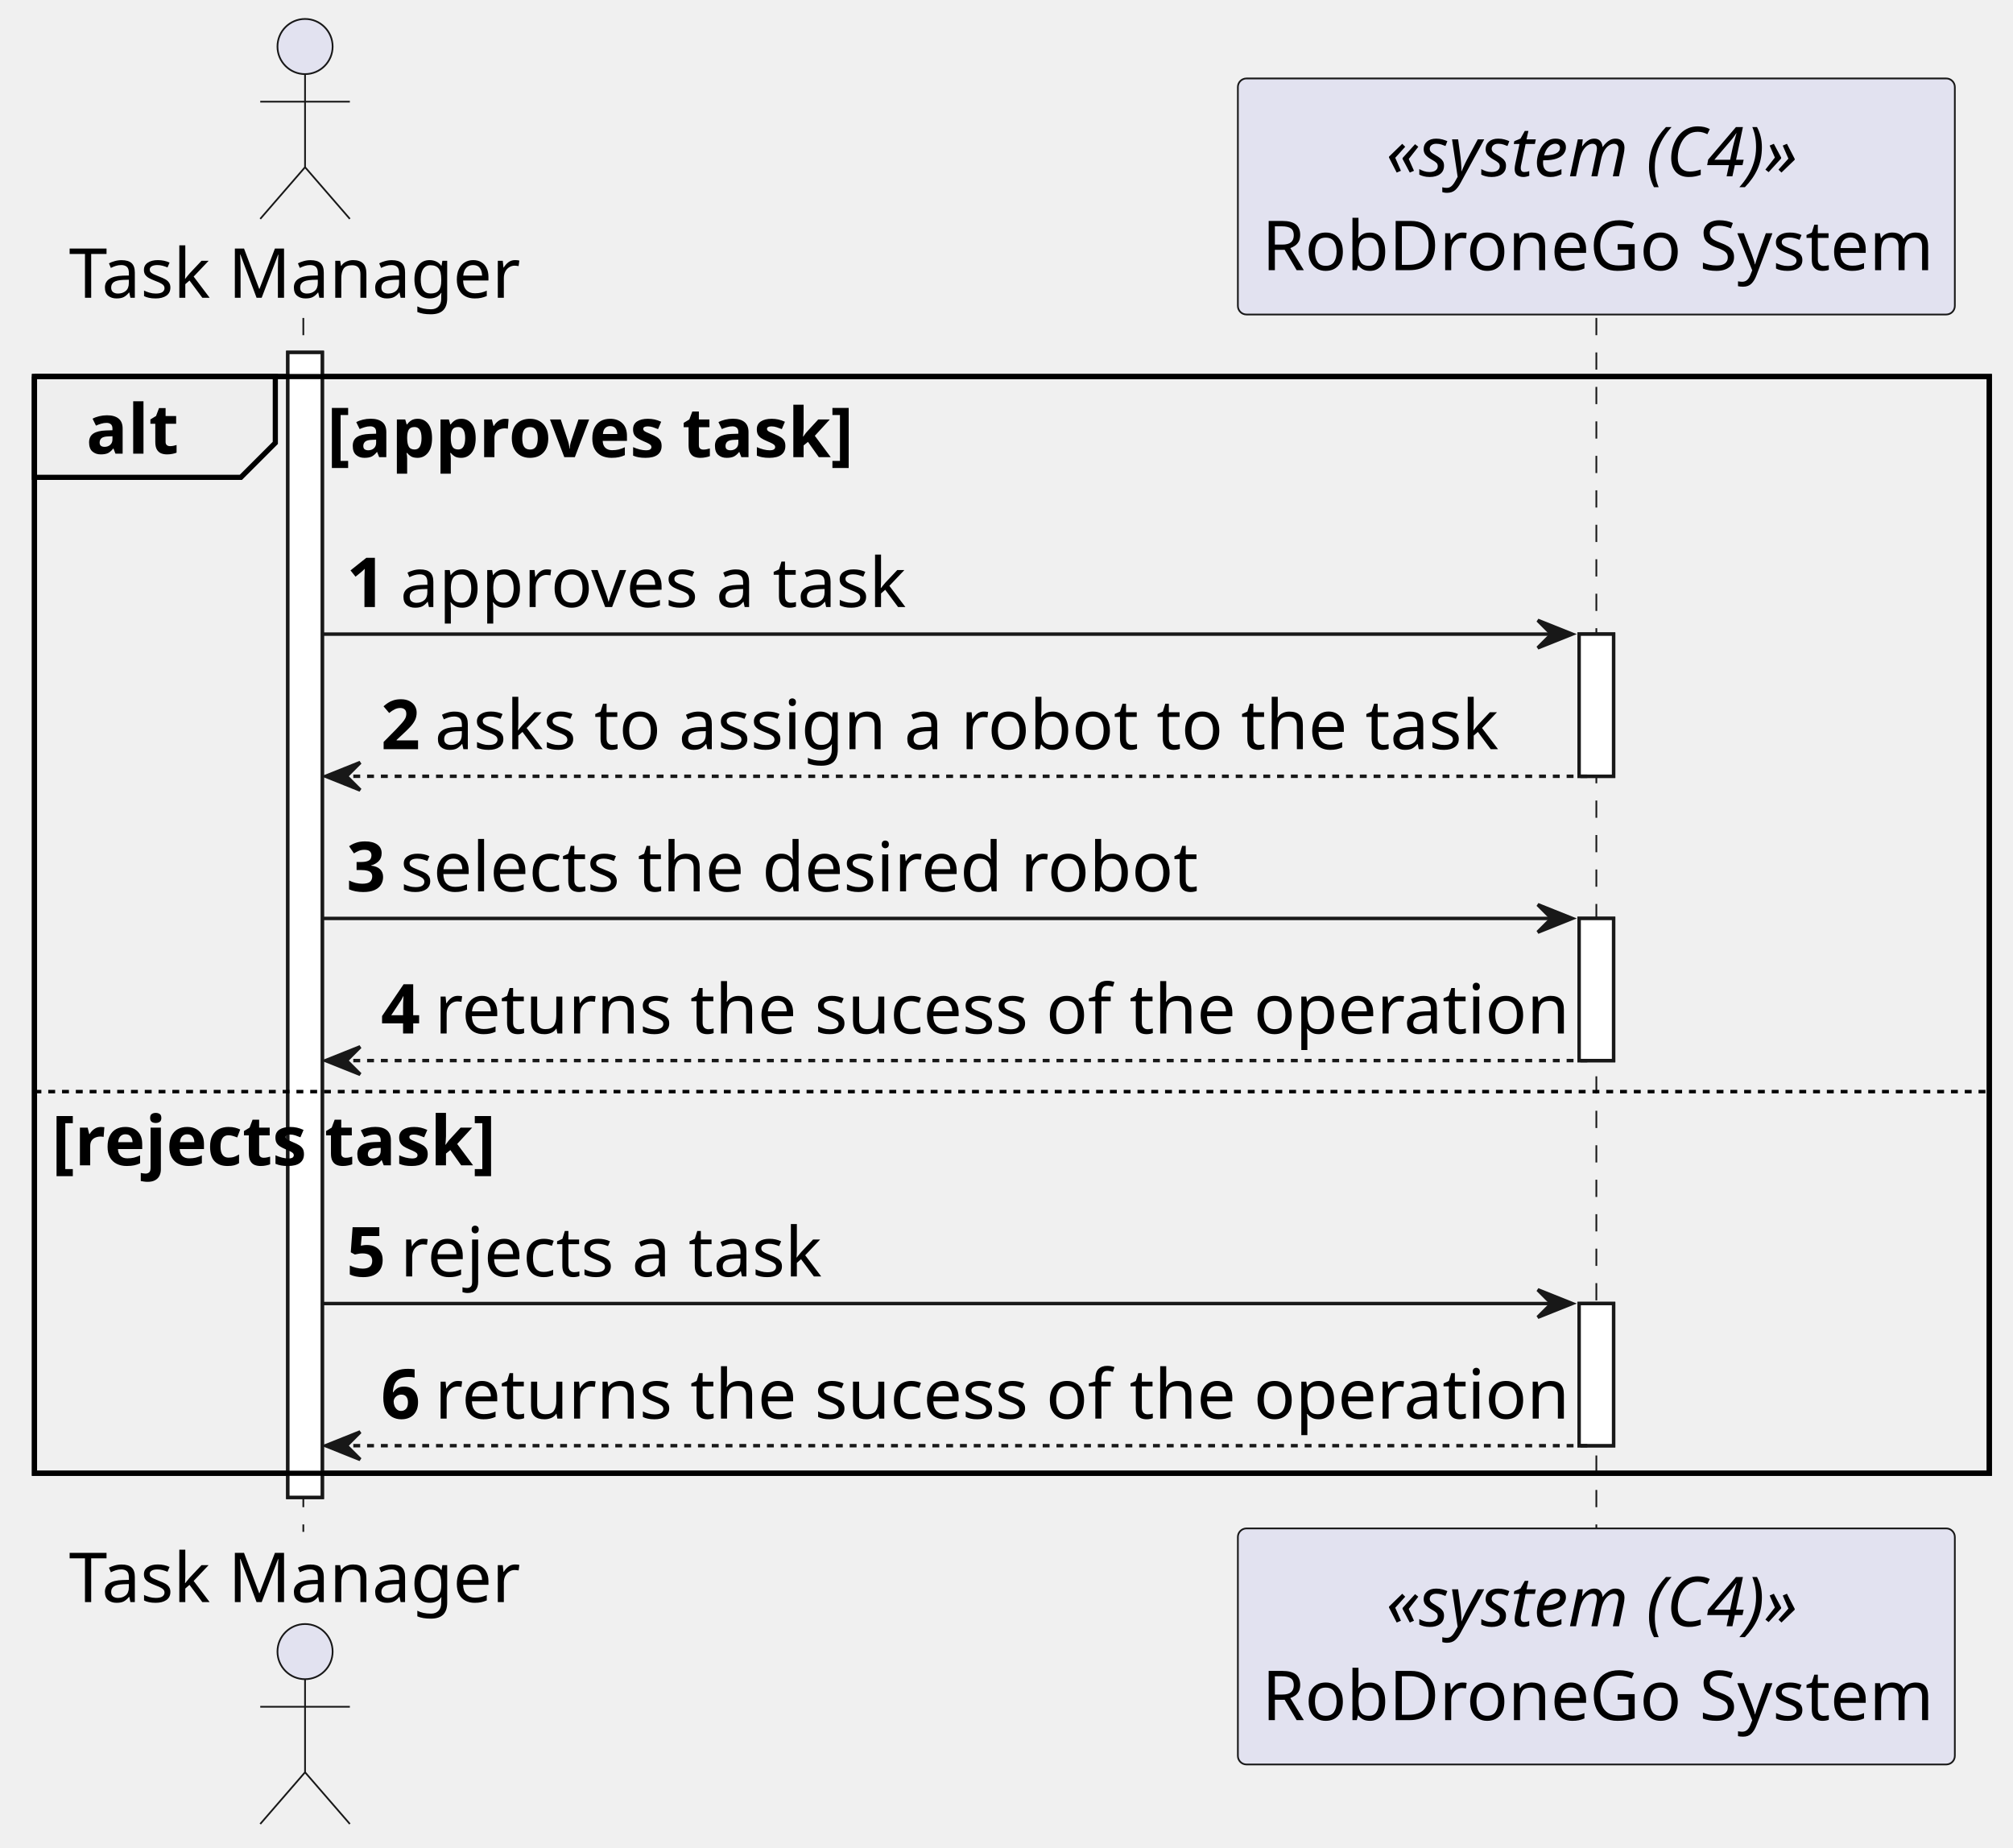
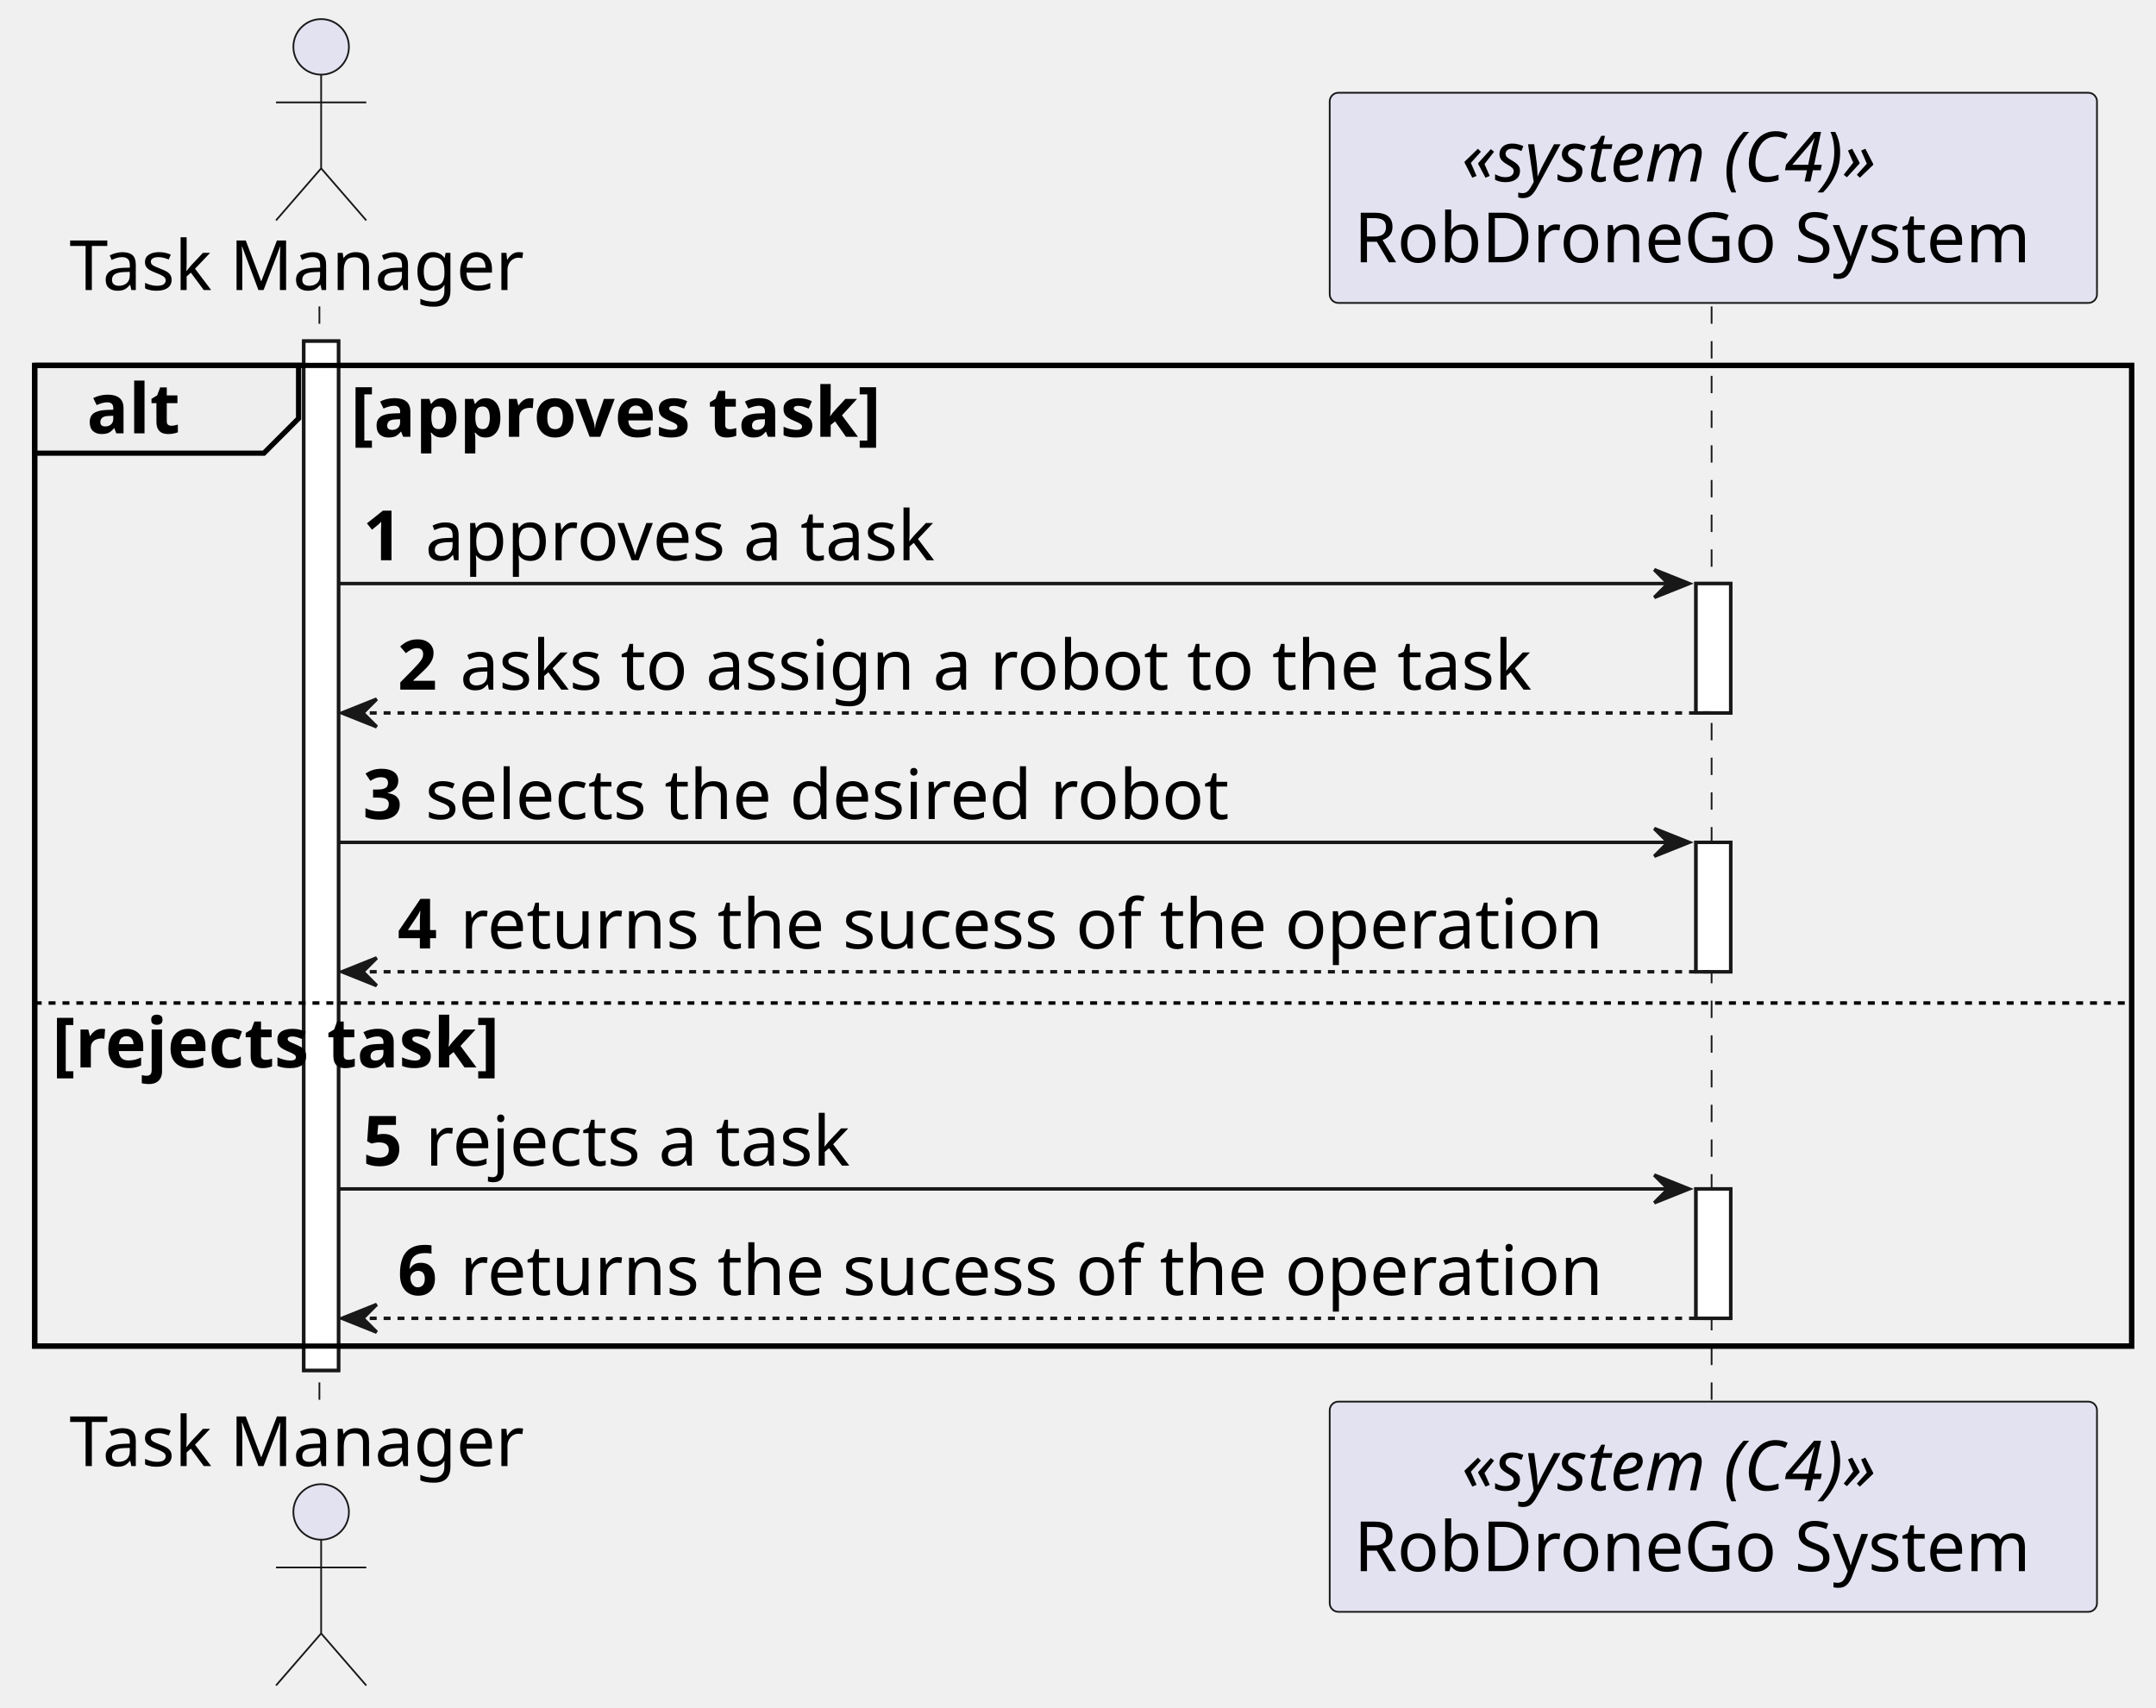
- <svg xmlns="http://www.w3.org/2000/svg" contentStyleType="text/css" height="536px" preserveAspectRatio="none" style="width:584px;height:536px;background:#FFFFFF;" version="1.1" viewBox="0 0 584 536" width="584px" zoomAndPan="magnify">
+ <svg xmlns="http://www.w3.org/2000/svg" contentStyleType="text/css" height="492px" preserveAspectRatio="none" style="width:621px;height:492px;background:#FFFFFF;" version="1.1" viewBox="0 0 621 492" width="621px" zoomAndPan="magnify">
  <defs />
  <g>
-     <rect fill="#FFFFFF" height="332.16" style="stroke:#181818;stroke-width:1.0;" width="10" x="83.5" y="102.24" />
-     <rect fill="#FFFFFF" height="41.24" style="stroke:#181818;stroke-width:1.0;" width="10" x="458.125" y="183.96" />
-     <rect fill="#FFFFFF" height="41.24" style="stroke:#181818;stroke-width:1.0;" width="10" x="458.125" y="266.44" />
-     <rect fill="#FFFFFF" height="41.24" style="stroke:#181818;stroke-width:1.0;" width="10" x="458.125" y="378.16" />
-     <rect fill="none" height="318.16" style="stroke:#000000;stroke-width:1.5;" width="567.125" x="10" y="109.24" />
-     <line style="stroke:#181818;stroke-width:0.5;stroke-dasharray:5.0,5.0;" x1="88" x2="88" y1="92.24" y2="444.4" />
-     <line style="stroke:#181818;stroke-width:0.5;stroke-dasharray:5.0,5.0;" x1="463.125" x2="463.125" y1="92.24" y2="444.4" />
-     <text fill="#000000" font-family="sans-serif" font-size="20" lengthAdjust="spacing" textLength="131" x="20" y="86.38">Task Manager</text>
-     <ellipse cx="88.5" cy="13.5" fill="#E2E2F0" rx="8" ry="8" style="stroke:#181818;stroke-width:0.5;" />
-     <path d="M88.5,21.5 L88.5,48.5 M75.5,29.5 L101.5,29.5 M88.5,48.5 L75.5,63.5 M88.5,48.5 L101.5,63.5 " fill="none" style="stroke:#181818;stroke-width:0.5;" />
-     <text fill="#000000" font-family="sans-serif" font-size="20" lengthAdjust="spacing" textLength="131" x="20" y="464.78">Task Manager</text>
-     <ellipse cx="88.5" cy="479.14" fill="#E2E2F0" rx="8" ry="8" style="stroke:#181818;stroke-width:0.5;" />
-     <path d="M88.5,487.14 L88.5,514.14 M75.5,495.14 L101.5,495.14 M88.5,514.14 L75.5,529.14 M88.5,514.14 L101.5,529.14 " fill="none" style="stroke:#181818;stroke-width:0.5;" />
-     <rect fill="#E2E2F0" height="68.48" rx="2.5" ry="2.5" style="stroke:#181818;stroke-width:0.5;" width="208" x="359.125" y="22.76" />
-     <text fill="#000000" font-family="sans-serif" font-size="20" font-style="italic" lengthAdjust="spacing" textLength="122" x="402.125" y="51.14">«system (C4)»</text>
-     <text fill="#000000" font-family="sans-serif" font-size="20" lengthAdjust="spacing" textLength="194" x="366.125" y="78.38">RobDroneGo System</text>
-     <rect fill="#E2E2F0" height="68.48" rx="2.5" ry="2.5" style="stroke:#181818;stroke-width:0.5;" width="208" x="359.125" y="443.4" />
-     <text fill="#000000" font-family="sans-serif" font-size="20" font-style="italic" lengthAdjust="spacing" textLength="122" x="402.125" y="471.78">«system (C4)»</text>
-     <text fill="#000000" font-family="sans-serif" font-size="20" lengthAdjust="spacing" textLength="194" x="366.125" y="499.02">RobDroneGo System</text>
-     <rect fill="#FFFFFF" height="332.16" style="stroke:#181818;stroke-width:1.0;" width="10" x="83.5" y="102.24" />
-     <rect fill="#FFFFFF" height="41.24" style="stroke:#181818;stroke-width:1.0;" width="10" x="458.125" y="183.96" />
-     <rect fill="#FFFFFF" height="41.24" style="stroke:#181818;stroke-width:1.0;" width="10" x="458.125" y="266.44" />
-     <rect fill="#FFFFFF" height="41.24" style="stroke:#181818;stroke-width:1.0;" width="10" x="458.125" y="378.16" />
-     <path d="M10,109.24 L79.875,109.24 L79.875,128.48 L69.875,138.48 L10,138.48 L10,109.24 " fill="#EEEEEE" style="stroke:#000000;stroke-width:1.5;" />
-     <rect fill="none" height="318.16" style="stroke:#000000;stroke-width:1.5;" width="567.125" x="10" y="109.24" />
-     <text fill="#000000" font-family="sans-serif" font-size="20" font-weight="bold" lengthAdjust="spacing" textLength="24.875" x="25" y="131.62">alt</text>
-     <text fill="#000000" font-family="sans-serif" font-size="20" font-weight="bold" lengthAdjust="spacing" textLength="152.75" x="94.875" y="132.62">[approves task]</text>
-     <polygon fill="#181818" points="446.125,179.96,456.125,183.96,446.125,187.96,450.125,183.96" style="stroke:#181818;stroke-width:1.0;" />
-     <line style="stroke:#181818;stroke-width:1.0;" x1="93.5" x2="452.125" y1="183.96" y2="183.96" />
-     <text fill="#000000" font-family="sans-serif" font-size="20" font-weight="bold" lengthAdjust="spacing" textLength="11.625" x="100.5" y="176.1">1</text>
-     <text fill="#000000" font-family="sans-serif" font-size="20" lengthAdjust="spacing" textLength="146" x="116.125" y="176.1">approves a task</text>
-     <polygon fill="#181818" points="104.5,221.2,94.5,225.2,104.5,229.2,100.5,225.2" style="stroke:#181818;stroke-width:1.0;" />
-     <line style="stroke:#181818;stroke-width:1.0;stroke-dasharray:2.0,2.0;" x1="98.5" x2="462.125" y1="225.2" y2="225.2" />
-     <text fill="#000000" font-family="sans-serif" font-size="20" font-weight="bold" lengthAdjust="spacing" textLength="11.625" x="110.5" y="217.34">2</text>
-     <text fill="#000000" font-family="sans-serif" font-size="20" lengthAdjust="spacing" textLength="306" x="126.125" y="217.34">asks to assign a robot to the task</text>
-     <polygon fill="#181818" points="446.125,262.44,456.125,266.44,446.125,270.44,450.125,266.44" style="stroke:#181818;stroke-width:1.0;" />
-     <line style="stroke:#181818;stroke-width:1.0;" x1="93.5" x2="452.125" y1="266.44" y2="266.44" />
-     <text fill="#000000" font-family="sans-serif" font-size="20" font-weight="bold" lengthAdjust="spacing" textLength="11.625" x="100.5" y="258.58">3</text>
-     <text fill="#000000" font-family="sans-serif" font-size="20" lengthAdjust="spacing" textLength="229" x="116.125" y="258.58">selects the desired robot</text>
-     <polygon fill="#181818" points="104.5,303.68,94.5,307.68,104.5,311.68,100.5,307.68" style="stroke:#181818;stroke-width:1.0;" />
-     <line style="stroke:#181818;stroke-width:1.0;stroke-dasharray:2.0,2.0;" x1="98.5" x2="462.125" y1="307.68" y2="307.68" />
-     <text fill="#000000" font-family="sans-serif" font-size="20" font-weight="bold" lengthAdjust="spacing" textLength="11.625" x="110.5" y="299.82">4</text>
-     <text fill="#000000" font-family="sans-serif" font-size="20" lengthAdjust="spacing" textLength="325" x="126.125" y="299.82">returns the sucess of the operation</text>
-     <line style="stroke:#000000;stroke-width:1.0;stroke-dasharray:2.0,2.0;" x1="10" x2="577.125" y1="316.68" y2="316.68" />
-     <text fill="#000000" font-family="sans-serif" font-size="20" font-weight="bold" lengthAdjust="spacing" textLength="128.125" x="15" y="338.06">[rejects task]</text>
-     <polygon fill="#181818" points="446.125,374.16,456.125,378.16,446.125,382.16,450.125,378.16" style="stroke:#181818;stroke-width:1.0;" />
-     <line style="stroke:#181818;stroke-width:1.0;" x1="93.5" x2="452.125" y1="378.16" y2="378.16" />
-     <text fill="#000000" font-family="sans-serif" font-size="20" font-weight="bold" lengthAdjust="spacing" textLength="11.625" x="100.5" y="370.3">5</text>
-     <text fill="#000000" font-family="sans-serif" font-size="20" lengthAdjust="spacing" textLength="122" x="116.125" y="370.3">rejects a task</text>
-     <polygon fill="#181818" points="104.5,415.4,94.5,419.4,104.5,423.4,100.5,419.4" style="stroke:#181818;stroke-width:1.0;" />
-     <line style="stroke:#181818;stroke-width:1.0;stroke-dasharray:2.0,2.0;" x1="98.5" x2="462.125" y1="419.4" y2="419.4" />
-     <text fill="#000000" font-family="sans-serif" font-size="20" font-weight="bold" lengthAdjust="spacing" textLength="11.625" x="110.5" y="411.54">6</text>
-     <text fill="#000000" font-family="sans-serif" font-size="20" lengthAdjust="spacing" textLength="325" x="126.125" y="411.54">returns the sucess of the operation</text>
+     <rect fill="#FFFFFF" height="296.531" style="stroke:#181818;stroke-width:1.0;" width="10" x="87.5" y="98.281" />
+     <rect fill="#FFFFFF" height="37.281" style="stroke:#181818;stroke-width:1.0;" width="10" x="488.5" y="168.125" />
+     <rect fill="#FFFFFF" height="37.281" style="stroke:#181818;stroke-width:1.0;" width="10" x="488.5" y="242.688" />
+     <rect fill="#FFFFFF" height="37.281" style="stroke:#181818;stroke-width:1.0;" width="10" x="488.5" y="342.531" />
+     <rect fill="none" height="282.531" style="stroke:#000000;stroke-width:1.5;" width="604" x="10" y="105.281" />
+     <line style="stroke:#181818;stroke-width:0.5;stroke-dasharray:5.0,5.0;" x1="92" x2="92" y1="88.281" y2="404.812" />
+     <line style="stroke:#181818;stroke-width:0.5;stroke-dasharray:5.0,5.0;" x1="493" x2="493" y1="88.281" y2="404.812" />
+     <text fill="#000000" font-family="sans-serif" font-size="20" lengthAdjust="spacing" textLength="139" x="20" y="83.564">Task Manager</text>
+     <ellipse cx="92.5" cy="13.5" fill="#E2E2F0" rx="8" ry="8" style="stroke:#181818;stroke-width:0.5;" />
+     <path d="M92.5,21.5 L92.5,48.5 M79.5,29.5 L105.5,29.5 M92.5,48.5 L79.5,63.5 M92.5,48.5 L105.5,63.5 " fill="none" style="stroke:#181818;stroke-width:0.5;" />
+     <text fill="#000000" font-family="sans-serif" font-size="20" lengthAdjust="spacing" textLength="139" x="20" y="422.377">Task Manager</text>
+     <ellipse cx="92.5" cy="435.594" fill="#E2E2F0" rx="8" ry="8" style="stroke:#181818;stroke-width:0.5;" />
+     <path d="M92.5,443.594 L92.5,470.594 M79.5,451.594 L105.5,451.594 M92.5,470.594 L79.5,485.594 M92.5,470.594 L105.5,485.594 " fill="none" style="stroke:#181818;stroke-width:0.5;" />
+     <rect fill="#E2E2F0" height="60.562" rx="2.5" ry="2.5" style="stroke:#181818;stroke-width:0.5;" width="221" x="383" y="26.719" />
+     <text fill="#000000" font-family="sans-serif" font-size="20" font-style="italic" lengthAdjust="spacing" textLength="145" x="421" y="52.283">«system (C4)»</text>
+     <text fill="#000000" font-family="sans-serif" font-size="20" lengthAdjust="spacing" textLength="207" x="390" y="75.564">RobDroneGo System</text>
+     <rect fill="#E2E2F0" height="60.562" rx="2.5" ry="2.5" style="stroke:#181818;stroke-width:0.5;" width="221" x="383" y="403.812" />
+     <text fill="#000000" font-family="sans-serif" font-size="20" font-style="italic" lengthAdjust="spacing" textLength="145" x="421" y="429.377">«system (C4)»</text>
+     <text fill="#000000" font-family="sans-serif" font-size="20" lengthAdjust="spacing" textLength="207" x="390" y="452.658">RobDroneGo System</text>
+     <rect fill="#FFFFFF" height="296.531" style="stroke:#181818;stroke-width:1.0;" width="10" x="87.5" y="98.281" />
+     <rect fill="#FFFFFF" height="37.281" style="stroke:#181818;stroke-width:1.0;" width="10" x="488.5" y="168.125" />
+     <rect fill="#FFFFFF" height="37.281" style="stroke:#181818;stroke-width:1.0;" width="10" x="488.5" y="242.688" />
+     <rect fill="#FFFFFF" height="37.281" style="stroke:#181818;stroke-width:1.0;" width="10" x="488.5" y="342.531" />
+     <path d="M10,105.281 L86,105.281 L86,120.562 L76,130.562 L10,130.562 L10,105.281 " fill="#EEEEEE" style="stroke:#000000;stroke-width:1.5;" />
+     <rect fill="none" height="282.531" style="stroke:#000000;stroke-width:1.5;" width="604" x="10" y="105.281" />
+     <text fill="#000000" font-family="sans-serif" font-size="20" font-weight="bold" lengthAdjust="spacing" textLength="31" x="25" y="124.846">alt</text>
+     <text fill="#000000" font-family="sans-serif" font-size="20" font-weight="bold" lengthAdjust="spacing" textLength="179" x="101" y="125.846">[approves task]</text>
+     <polygon fill="#181818" points="476.5,164.125,486.5,168.125,476.5,172.125,480.5,168.125" style="stroke:#181818;stroke-width:1.0;" />
+     <line style="stroke:#181818;stroke-width:1.0;" x1="97.5" x2="482.5" y1="168.125" y2="168.125" />
+     <text fill="#000000" font-family="sans-serif" font-size="20" font-weight="bold" lengthAdjust="spacing" textLength="14" x="104.5" y="161.408">1</text>
+     <text fill="#000000" font-family="sans-serif" font-size="20" lengthAdjust="spacing" textLength="157" x="122.5" y="161.408">approves a task</text>
+     <polygon fill="#181818" points="108.5,201.406,98.5,205.406,108.5,209.406,104.5,205.406" style="stroke:#181818;stroke-width:1.0;" />
+     <line style="stroke:#181818;stroke-width:1.0;stroke-dasharray:2.0,2.0;" x1="102.5" x2="492.5" y1="205.406" y2="205.406" />
+     <text fill="#000000" font-family="sans-serif" font-size="20" font-weight="bold" lengthAdjust="spacing" textLength="14" x="114.5" y="198.69">2</text>
+     <text fill="#000000" font-family="sans-serif" font-size="20" lengthAdjust="spacing" textLength="330" x="132.5" y="198.69">asks to assign a robot to the task</text>
+     <polygon fill="#181818" points="476.5,238.688,486.5,242.688,476.5,246.688,480.5,242.688" style="stroke:#181818;stroke-width:1.0;" />
+     <line style="stroke:#181818;stroke-width:1.0;" x1="97.5" x2="482.5" y1="242.688" y2="242.688" />
+     <text fill="#000000" font-family="sans-serif" font-size="20" font-weight="bold" lengthAdjust="spacing" textLength="14" x="104.5" y="235.971">3</text>
+     <text fill="#000000" font-family="sans-serif" font-size="20" lengthAdjust="spacing" textLength="247" x="122.5" y="235.971">selects the desired robot</text>
+     <polygon fill="#181818" points="108.5,275.969,98.5,279.969,108.5,283.969,104.5,279.969" style="stroke:#181818;stroke-width:1.0;" />
+     <line style="stroke:#181818;stroke-width:1.0;stroke-dasharray:2.0,2.0;" x1="102.5" x2="492.5" y1="279.969" y2="279.969" />
+     <text fill="#000000" font-family="sans-serif" font-size="20" font-weight="bold" lengthAdjust="spacing" textLength="14" x="114.5" y="273.252">4</text>
+     <text fill="#000000" font-family="sans-serif" font-size="20" lengthAdjust="spacing" textLength="349" x="132.5" y="273.252">returns the sucess of the operation</text>
+     <line style="stroke:#000000;stroke-width:1.0;stroke-dasharray:2.0,2.0;" x1="10" x2="614" y1="288.969" y2="288.969" />
+     <text fill="#000000" font-family="sans-serif" font-size="20" font-weight="bold" lengthAdjust="spacing" textLength="153" x="15" y="307.533">[rejects task]</text>
+     <polygon fill="#181818" points="476.5,338.531,486.5,342.531,476.5,346.531,480.5,342.531" style="stroke:#181818;stroke-width:1.0;" />
+     <line style="stroke:#181818;stroke-width:1.0;" x1="97.5" x2="482.5" y1="342.531" y2="342.531" />
+     <text fill="#000000" font-family="sans-serif" font-size="20" font-weight="bold" lengthAdjust="spacing" textLength="14" x="104.5" y="335.815">5</text>
+     <text fill="#000000" font-family="sans-serif" font-size="20" lengthAdjust="spacing" textLength="133" x="122.5" y="335.815">rejects a task</text>
+     <polygon fill="#181818" points="108.5,375.812,98.5,379.812,108.5,383.812,104.5,379.812" style="stroke:#181818;stroke-width:1.0;" />
+     <line style="stroke:#181818;stroke-width:1.0;stroke-dasharray:2.0,2.0;" x1="102.5" x2="492.5" y1="379.812" y2="379.812" />
+     <text fill="#000000" font-family="sans-serif" font-size="20" font-weight="bold" lengthAdjust="spacing" textLength="14" x="114.5" y="373.096">6</text>
+     <text fill="#000000" font-family="sans-serif" font-size="20" lengthAdjust="spacing" textLength="349" x="132.5" y="373.096">returns the sucess of the operation</text>
  </g>
</svg>
